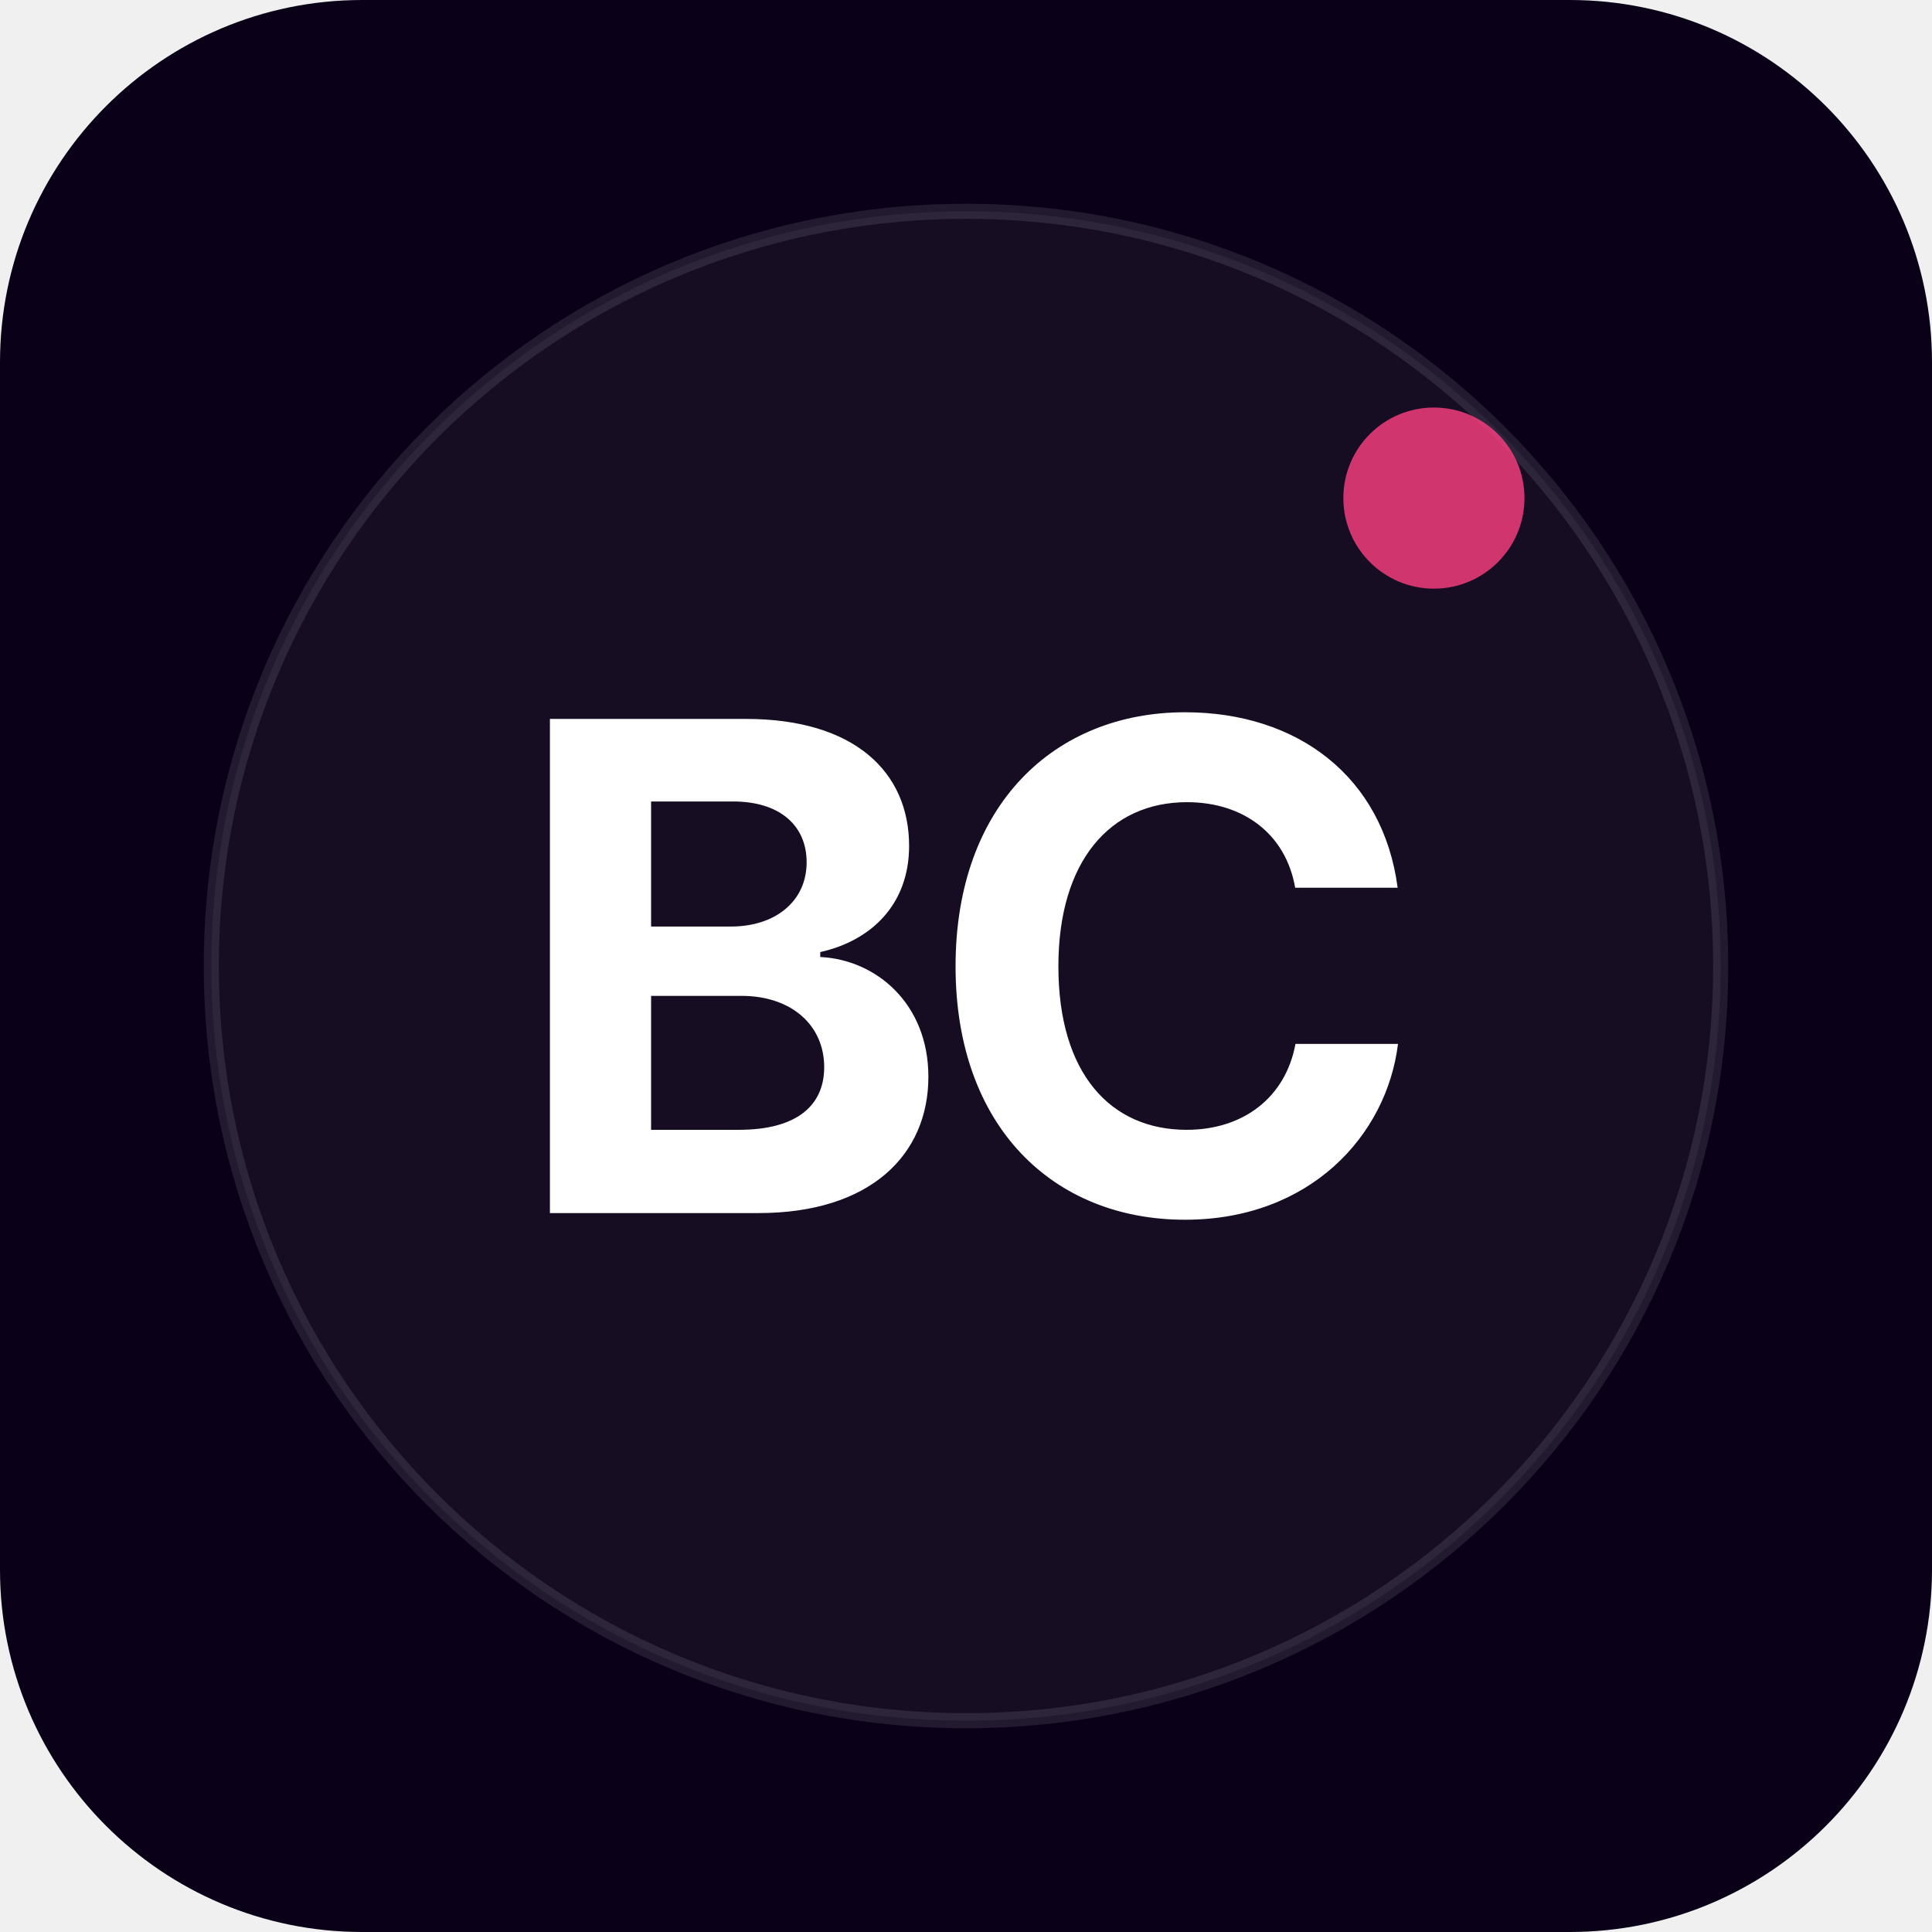
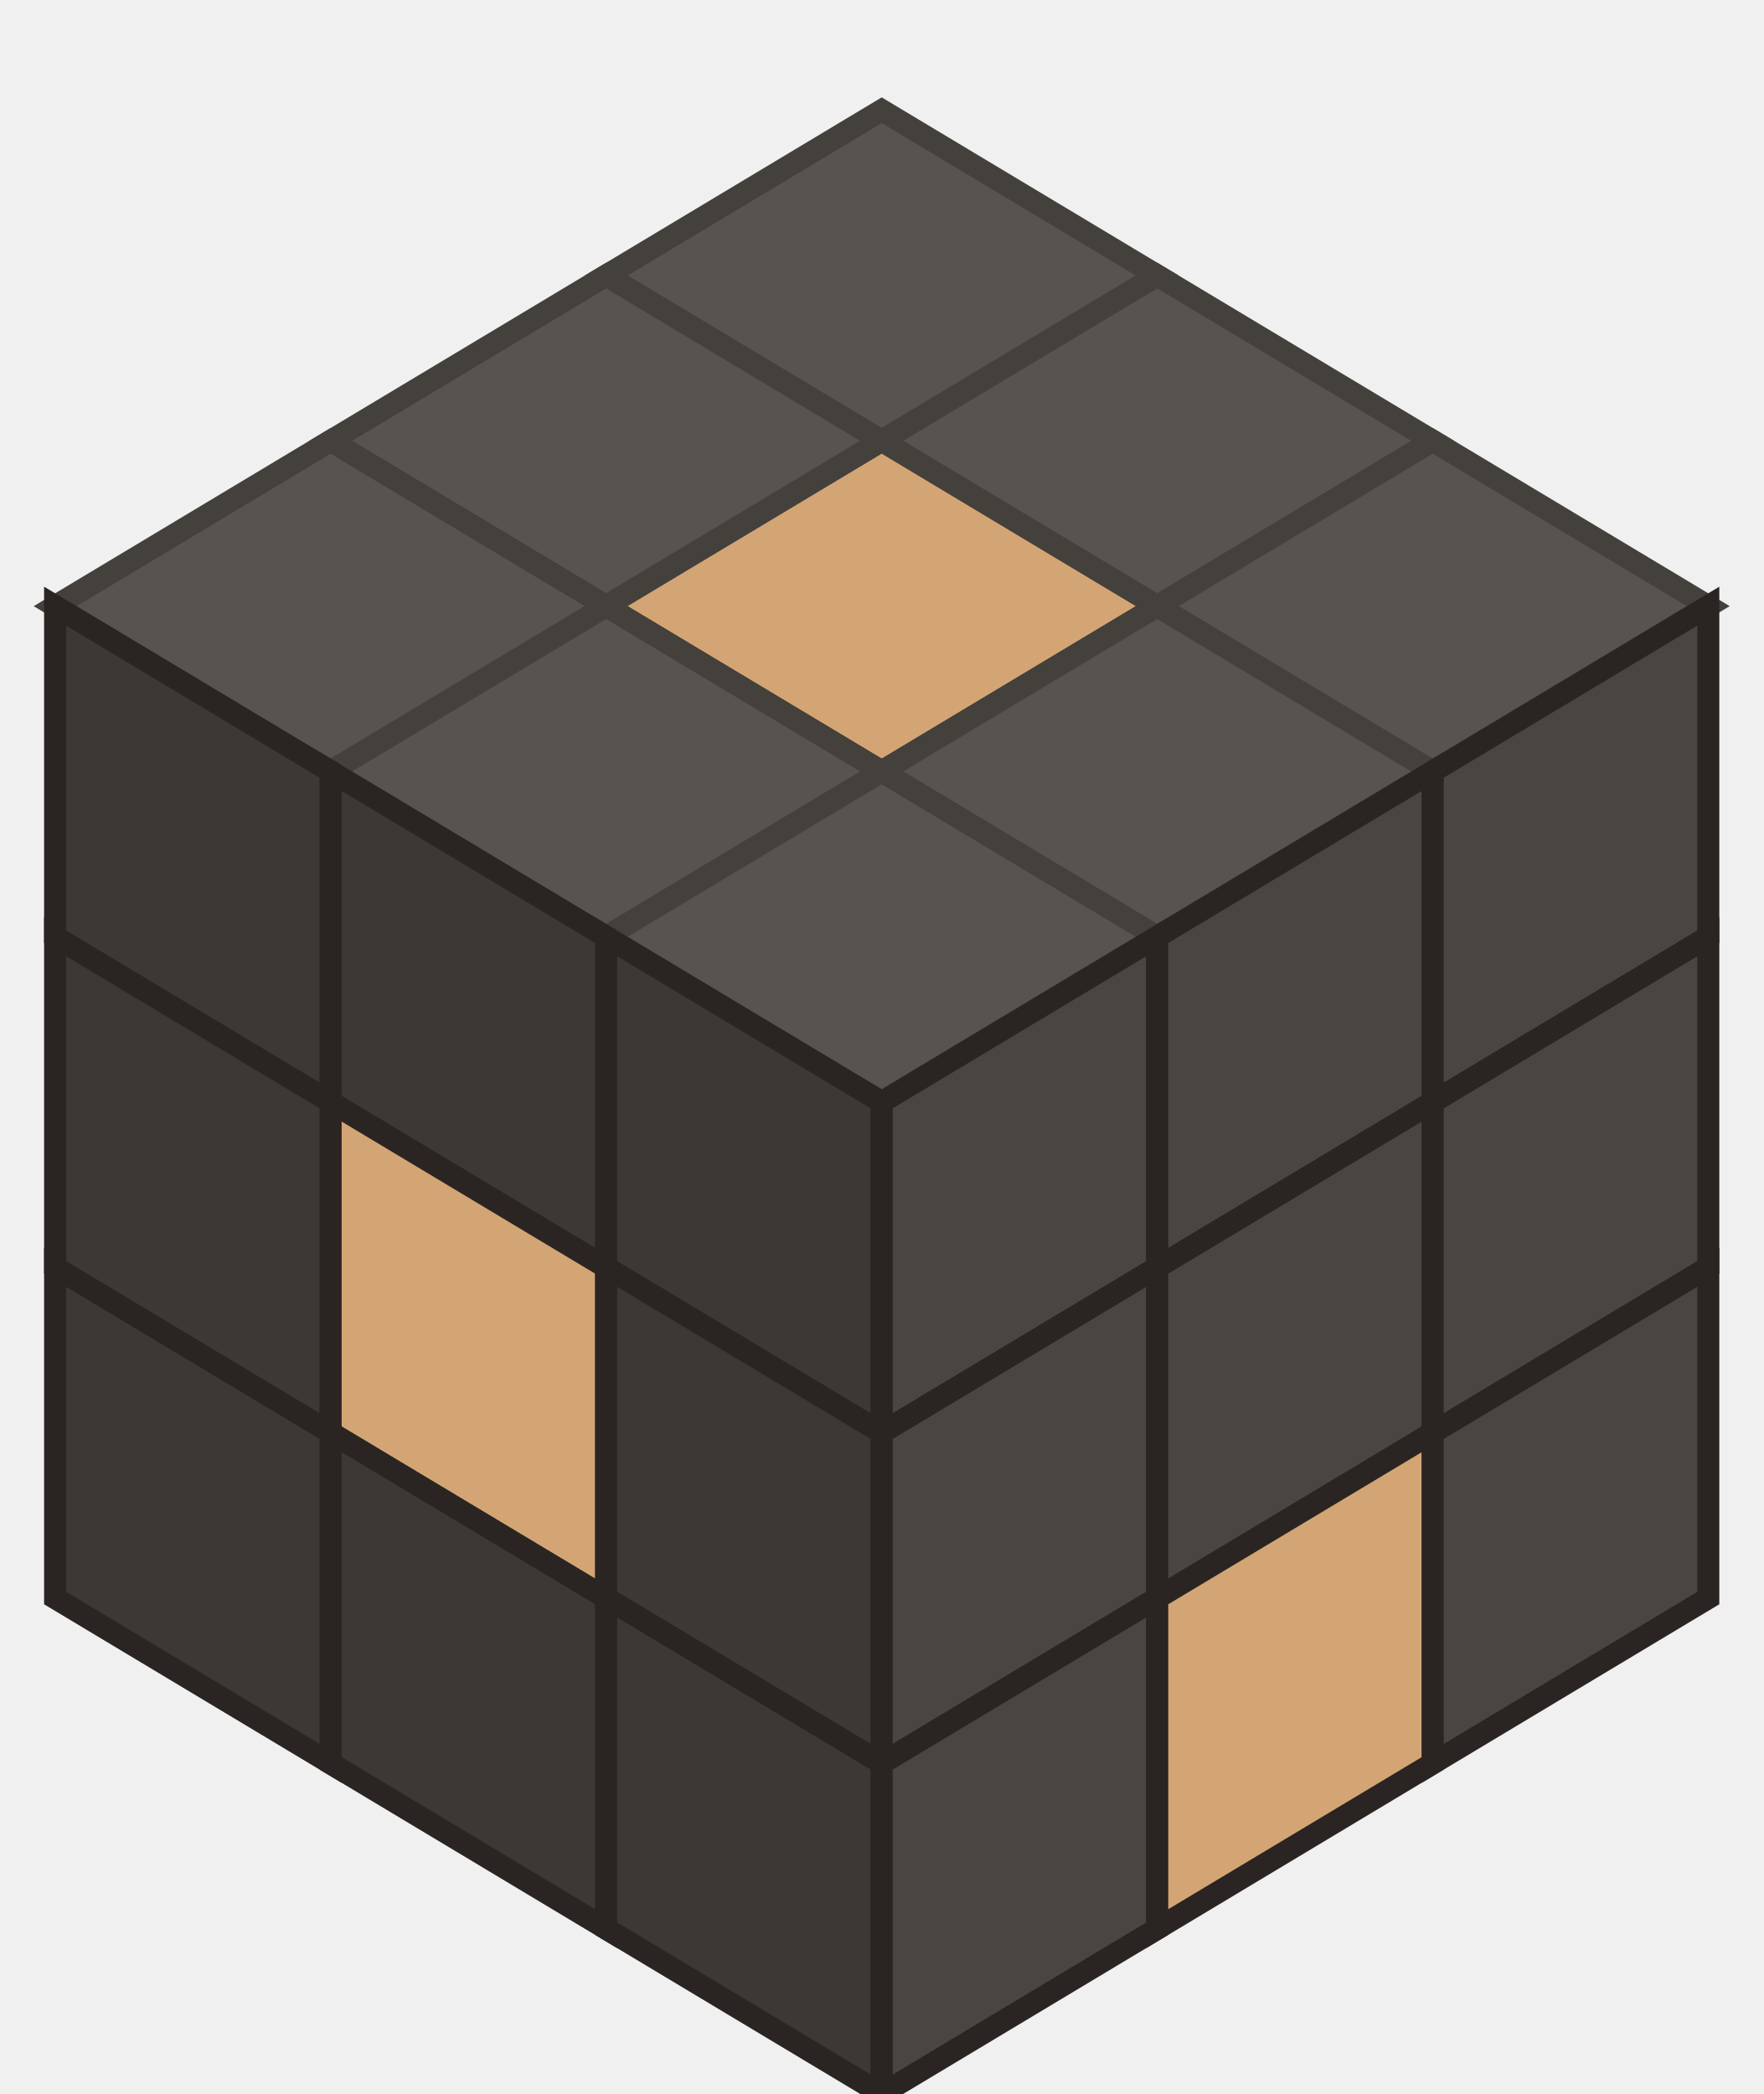
- <svg xmlns="http://www.w3.org/2000/svg" version="1.1" width="512" height="512">
-   <svg viewBox="0 0 512 512">
-     <rect width="512" height="512" rx="96" fill="#0a0118" />
-     <defs>
-       <linearGradient id="SvgjsLinearGradient1014" x1="0%" y1="0%" x2="100%" y2="100%">
-         <stop offset="0%" stop-color="#ff3f81" />
-         <stop offset="100%" stop-color="#a78bfa" />
-       </linearGradient>
-       <filter id="SvgjsFilter1013" x="-50%" y="-50%" width="200%" height="200%">
-         <feGaussianBlur stdDeviation="8" result="coloredBlur" />
-         <feMerge>
-           <feMergeNode in="coloredBlur" />
-           <feMergeNode in="SourceGraphic" />
-         </feMerge>
-       </filter>
-       <filter id="SvgjsFilter1012" x="-50%" y="-50%" width="200%" height="200%">
-         <feGaussianBlur in="SourceAlpha" stdDeviation="12" />
-         <feOffset dx="0" dy="0" result="offsetblur" />
-         <feFlood flood-color="#ff3f81" flood-opacity="0.8" />
-         <feComposite in2="offsetblur" operator="in" />
-         <feComponentTransfer>
-           <feFuncA type="linear" slope="0.8" />
-         </feComponentTransfer>
-         <feMerge>
-           <feMergeNode />
-           <feMergeNode in="SourceGraphic" />
-         </feMerge>
-       </filter>
-     </defs>
-     <circle cx="256" cy="256" r="220" stroke="url(#bc-gradient)" stroke-width="12" fill="none" opacity="0.5" />
-     <circle cx="256" cy="256" r="200" fill="rgba(255, 255, 255, 0.05)" stroke="rgba(255, 255, 255, 0.1)" stroke-width="4" />
-     <text x="256" y="256" text-anchor="middle" dominant-baseline="central" fill="white" font-size="180" font-weight="bold" font-family="system-ui, -apple-system, sans-serif" letter-spacing="-8" filter="url(#textGlow)">
-     BC
-   </text>
-     <circle cx="380" cy="132" r="24" fill="#ff3f81" opacity="0.8" />
-   </svg>
-   <style>@media (prefers-color-scheme: light) { :root { filter: none; } }
- @media (prefers-color-scheme: dark) { :root { filter: none; } }
- </style>
+ <svg xmlns="http://www.w3.org/2000/svg" viewBox="0 0 64 76" width="64" height="76">
+   <path d="M32 4 L42 10 L32 16 L22 10 Z" fill="#57534E" stroke="#44403C" stroke-width="0.8" />
+   <path d="M42 10 L52 16 L42 22 L32 16 Z" fill="#57534E" stroke="#44403C" stroke-width="0.8" />
+   <path d="M52 16 L62 22 L52 28 L42 22 Z" fill="#57534E" stroke="#44403C" stroke-width="0.8" />
+   <path d="M22 10 L32 16 L22 22 L12 16 Z" fill="#57534E" stroke="#44403C" stroke-width="0.8" />
+   <path d="M32 16 L42 22 L32 28 L22 22 Z" fill="#D4A574" stroke="#44403C" stroke-width="0.8" />
+   <path d="M42 22 L52 28 L42 34 L32 28 Z" fill="#57534E" stroke="#44403C" stroke-width="0.8" />
+   <path d="M12 16 L22 22 L12 28 L2 22 Z" fill="#57534E" stroke="#44403C" stroke-width="0.8" />
+   <path d="M22 22 L32 28 L22 34 L12 28 Z" fill="#57534E" stroke="#44403C" stroke-width="0.8" />
+   <path d="M32 28 L42 34 L32 40 L22 34 Z" fill="#57534E" stroke="#44403C" stroke-width="0.8" />
+   <path d="M2 22 L12 28 L12 40 L2 34 Z" fill="#3D3835" stroke="#2A2523" stroke-width="0.8" />
+   <path d="M2 34 L12 40 L12 52 L2 46 Z" fill="#3D3835" stroke="#2A2523" stroke-width="0.8" />
+   <path d="M2 46 L12 52 L12 64 L2 58 Z" fill="#3D3835" stroke="#2A2523" stroke-width="0.8" />
+   <path d="M12 28 L22 34 L22 46 L12 40 Z" fill="#3D3835" stroke="#2A2523" stroke-width="0.8" />
+   <path d="M12 40 L22 46 L22 58 L12 52 Z" fill="#D4A574" stroke="#2A2523" stroke-width="0.8" />
+   <path d="M12 52 L22 58 L22 70 L12 64 Z" fill="#3D3835" stroke="#2A2523" stroke-width="0.8" />
+   <path d="M22 34 L32 40 L32 52 L22 46 Z" fill="#3D3835" stroke="#2A2523" stroke-width="0.8" />
+   <path d="M22 46 L32 52 L32 64 L22 58 Z" fill="#3D3835" stroke="#2A2523" stroke-width="0.8" />
+   <path d="M22 58 L32 64 L32 76 L22 70 Z" fill="#3D3835" stroke="#2A2523" stroke-width="0.8" />
+   <path d="M32 40 L42 34 L42 46 L32 52 Z" fill="#4A4543" stroke="#2A2523" stroke-width="0.8" />
+   <path d="M32 52 L42 46 L42 58 L32 64 Z" fill="#4A4543" stroke="#2A2523" stroke-width="0.8" />
+   <path d="M32 64 L42 58 L42 70 L32 76 Z" fill="#4A4543" stroke="#2A2523" stroke-width="0.8" />
+   <path d="M42 34 L52 28 L52 40 L42 46 Z" fill="#4A4543" stroke="#2A2523" stroke-width="0.8" />
+   <path d="M42 46 L52 40 L52 52 L42 58 Z" fill="#4A4543" stroke="#2A2523" stroke-width="0.8" />
+   <path d="M42 58 L52 52 L52 64 L42 70 Z" fill="#D4A574" stroke="#2A2523" stroke-width="0.8" />
+   <path d="M52 28 L62 22 L62 34 L52 40 Z" fill="#4A4543" stroke="#2A2523" stroke-width="0.8" />
+   <path d="M52 40 L62 34 L62 46 L52 52 Z" fill="#4A4543" stroke="#2A2523" stroke-width="0.8" />
+   <path d="M52 52 L62 46 L62 58 L52 64 Z" fill="#4A4543" stroke="#2A2523" stroke-width="0.8" />
</svg>
